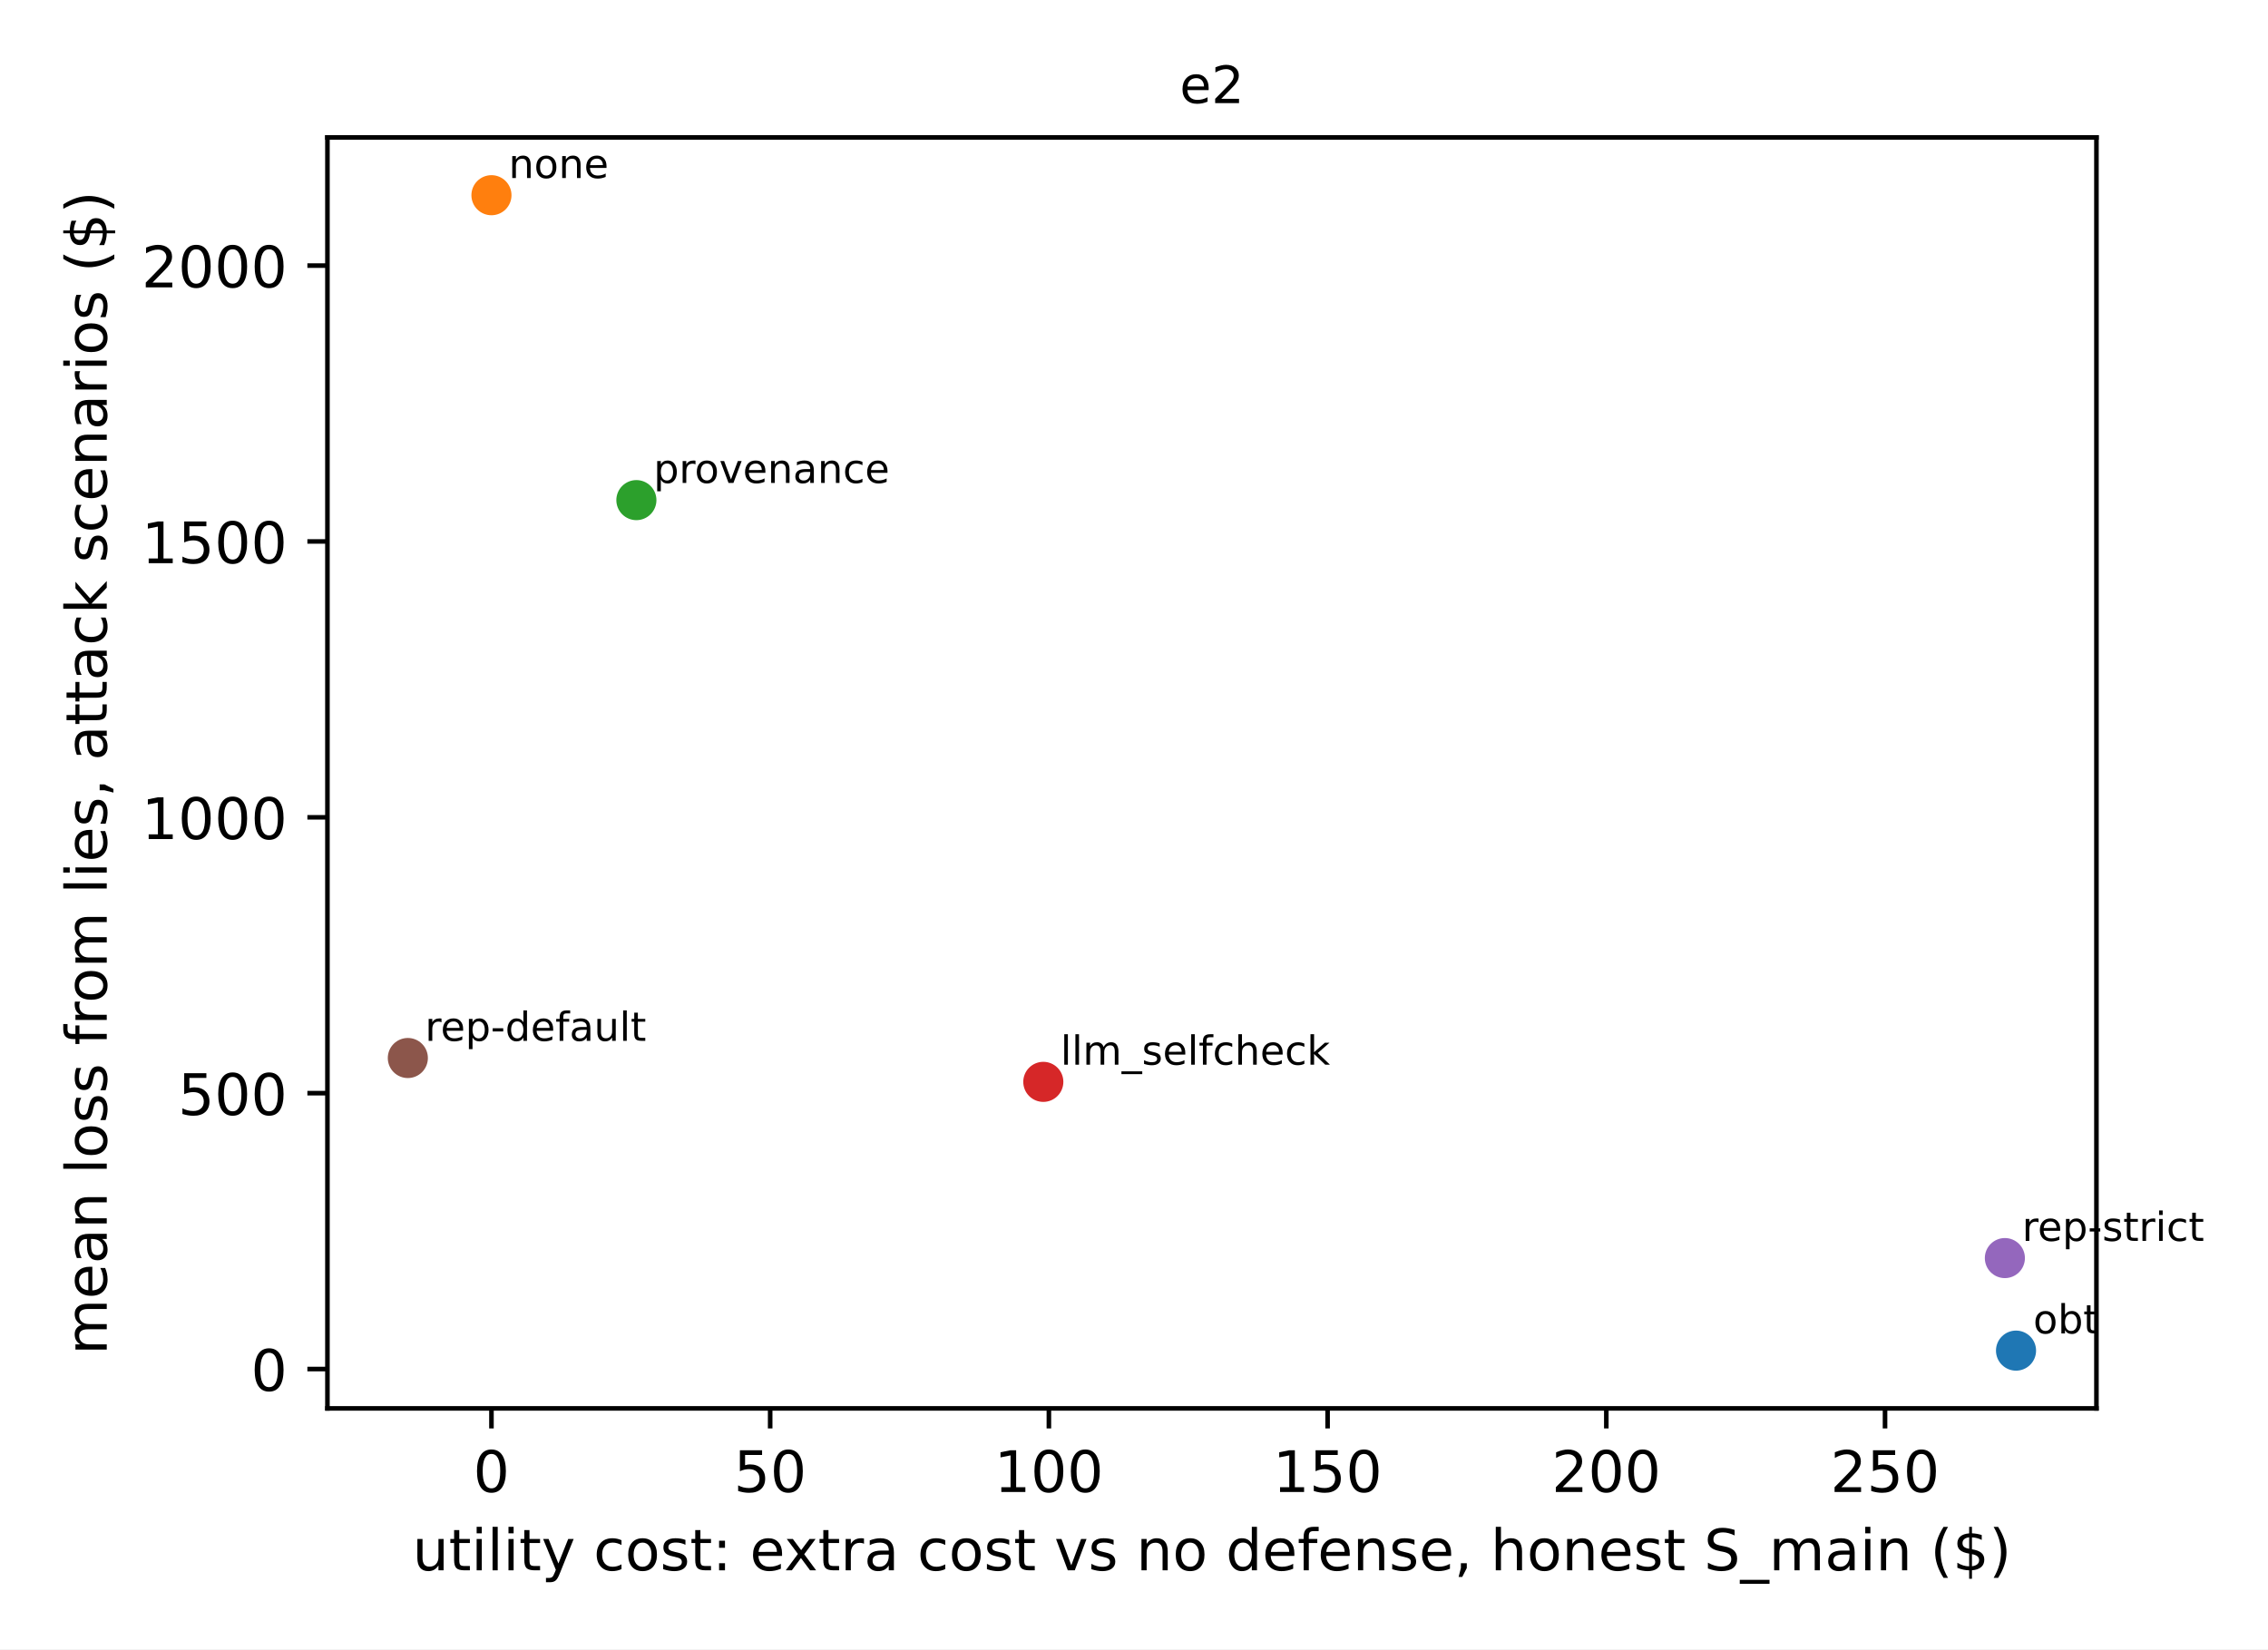
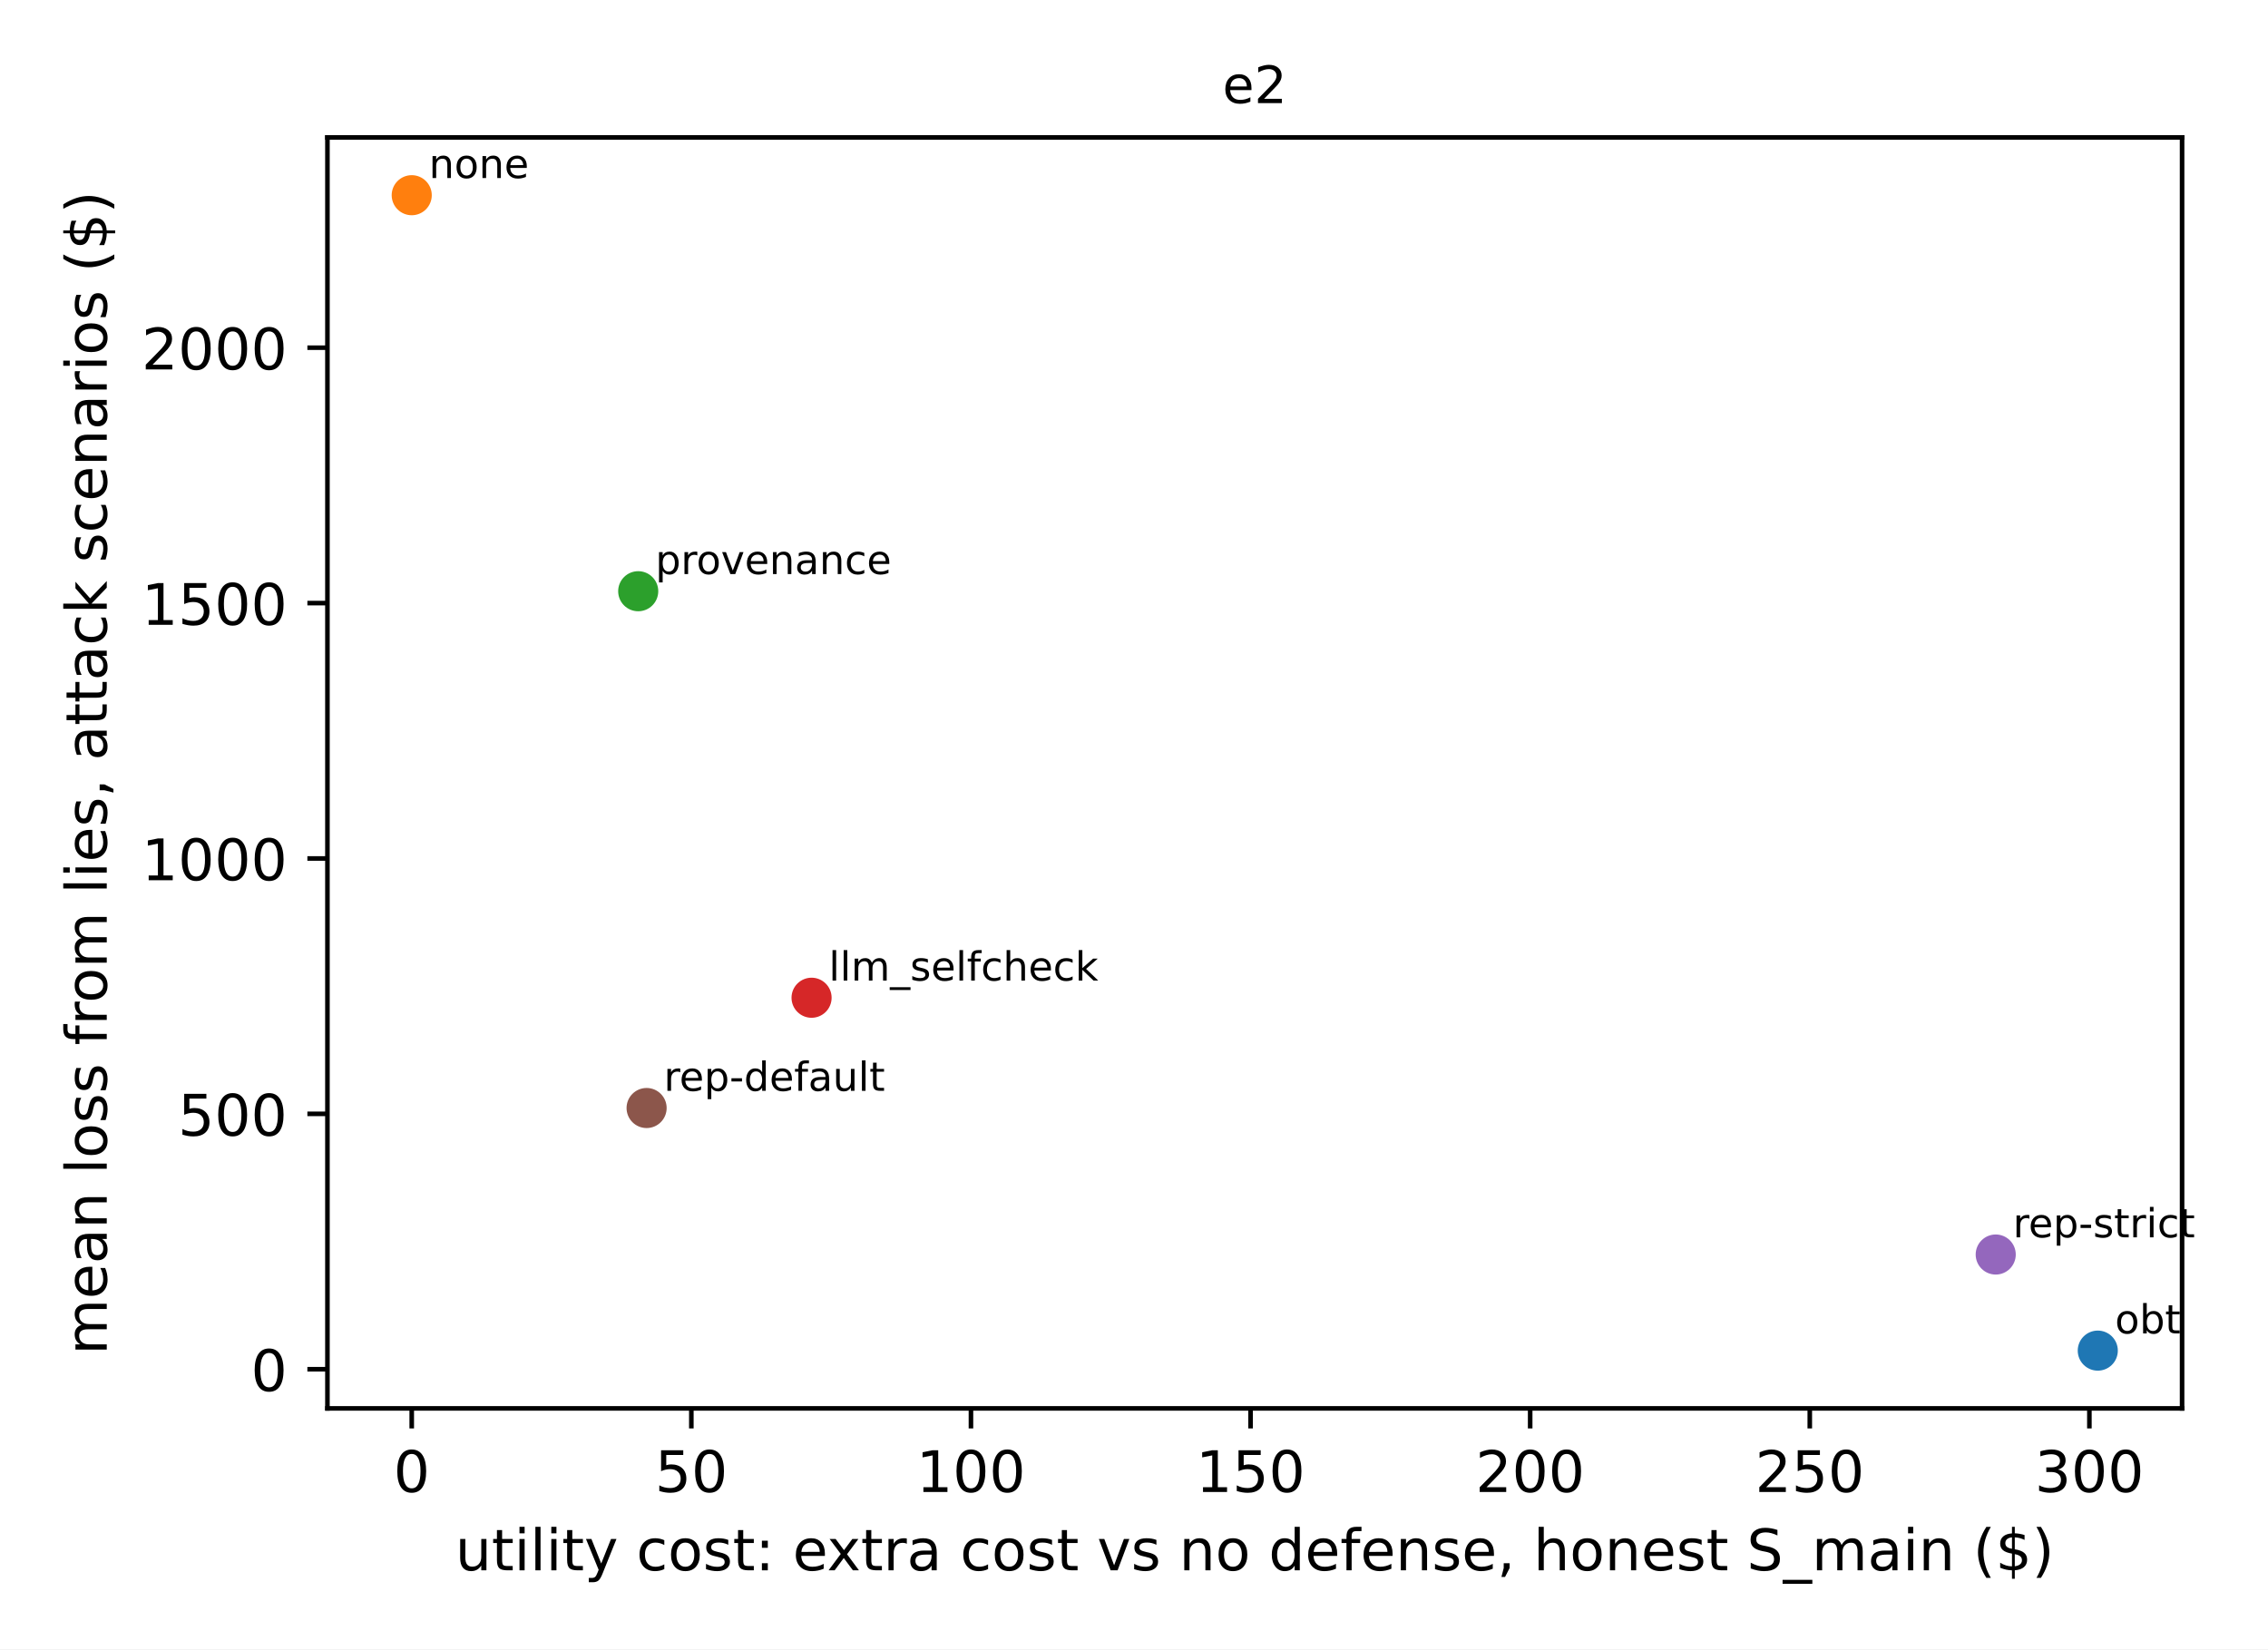
<svg xmlns="http://www.w3.org/2000/svg" xmlns:xlink="http://www.w3.org/1999/xlink" width="396pt" height="288pt" viewBox="0 0 396 288" version="1.1">
  <defs>
    <style type="text/css">*{stroke-linejoin: round; stroke-linecap: butt}</style>
  </defs>
  <g id="figure_1">
    <g id="patch_1">
      <path d="M 0 288  L 396 288  L 396 0  L 0 0  z " style="fill: #ffffff" />
    </g>
    <g id="axes_1">
      <g id="patch_2">
-         <path d="M 57.17 245.939  L 366.044 245.939  L 366.044 24  L 57.17 24  z " style="fill: #ffffff" />
+         <path d="M 57.17 245.939  L 380.998 245.939  L 380.998 24  L 57.17 24  z " style="fill: #ffffff" />
      </g>
      <g id="PathCollection_1">
        <defs>
          <path id="m16325e6f6c" d="M 0 3  C 0.796 3 1.559 2.684 2.121 2.121  C 2.684 1.559 3 0.796 3 0  C 3 -0.796 2.684 -1.559 2.121 -2.121  C 1.559 -2.684 0.796 -3 0 -3  C -0.796 -3 -1.559 -2.684 -2.121 -2.121  C -2.684 -1.559 -3 -0.796 -3 0  C -3 0.796 -2.684 1.559 -2.121 2.121  C -1.559 2.684 -0.796 3 0 3  z " style="stroke: #1f77b4" />
        </defs>
-         <g clip-path="url(#pc78a0c3a17)">
-           <use xlink:href="#m16325e6f6c" x="352.004" y="235.851" style="fill: #1f77b4; stroke: #1f77b4" />
+         <g clip-path="url(#p6b937dc4b7)">
+           <use xlink:href="#m16325e6f6c" x="366.279" y="235.851" style="fill: #1f77b4; stroke: #1f77b4" />
        </g>
      </g>
      <g id="PathCollection_2">
        <defs>
          <path id="mcb49c439eb" d="M 0 3  C 0.796 3 1.559 2.684 2.121 2.121  C 2.684 1.559 3 0.796 3 0  C 3 -0.796 2.684 -1.559 2.121 -2.121  C 1.559 -2.684 0.796 -3 0 -3  C -0.796 -3 -1.559 -2.684 -2.121 -2.121  C -2.684 -1.559 -3 -0.796 -3 0  C -3 0.796 -2.684 1.559 -2.121 2.121  C -1.559 2.684 -0.796 3 0 3  z " style="stroke: #ff7f0e" />
        </defs>
-         <g clip-path="url(#pc78a0c3a17)">
-           <use xlink:href="#mcb49c439eb" x="85.809" y="34.088" style="fill: #ff7f0e; stroke: #ff7f0e" />
+         <g clip-path="url(#p6b937dc4b7)">
+           <use xlink:href="#mcb49c439eb" x="71.889" y="34.088" style="fill: #ff7f0e; stroke: #ff7f0e" />
        </g>
      </g>
      <g id="PathCollection_3">
        <defs>
          <path id="m1b984d121f" d="M 0 3  C 0.796 3 1.559 2.684 2.121 2.121  C 2.684 1.559 3 0.796 3 0  C 3 -0.796 2.684 -1.559 2.121 -2.121  C 1.559 -2.684 0.796 -3 0 -3  C -0.796 -3 -1.559 -2.684 -2.121 -2.121  C -2.684 -1.559 -3 -0.796 -3 0  C -3 0.796 -2.684 1.559 -2.121 2.121  C -1.559 2.684 -0.796 3 0 3  z " style="stroke: #2ca02c" />
        </defs>
-         <g clip-path="url(#pc78a0c3a17)">
-           <use xlink:href="#m1b984d121f" x="111.115" y="87.333" style="fill: #2ca02c; stroke: #2ca02c" />
+         <g clip-path="url(#p6b937dc4b7)">
+           <use xlink:href="#m1b984d121f" x="111.434" y="103.242" style="fill: #2ca02c; stroke: #2ca02c" />
        </g>
      </g>
      <g id="PathCollection_4">
        <defs>
          <path id="m3613eea822" d="M 0 3  C 0.796 3 1.559 2.684 2.121 2.121  C 2.684 1.559 3 0.796 3 0  C 3 -0.796 2.684 -1.559 2.121 -2.121  C 1.559 -2.684 0.796 -3 0 -3  C -0.796 -3 -1.559 -2.684 -2.121 -2.121  C -2.684 -1.559 -3 -0.796 -3 0  C -3 0.796 -2.684 1.559 -2.121 2.121  C -1.559 2.684 -0.796 3 0 3  z " style="stroke: #d62728" />
        </defs>
-         <g clip-path="url(#pc78a0c3a17)">
-           <use xlink:href="#m3613eea822" x="182.165" y="188.919" style="fill: #d62728; stroke: #d62728" />
+         <g clip-path="url(#p6b937dc4b7)">
+           <use xlink:href="#m3613eea822" x="141.703" y="174.23" style="fill: #d62728; stroke: #d62728" />
        </g>
      </g>
      <g id="PathCollection_5">
        <defs>
          <path id="m5830fbd922" d="M 0 3  C 0.796 3 1.559 2.684 2.121 2.121  C 2.684 1.559 3 0.796 3 0  C 3 -0.796 2.684 -1.559 2.121 -2.121  C 1.559 -2.684 0.796 -3 0 -3  C -0.796 -3 -1.559 -2.684 -2.121 -2.121  C -2.684 -1.559 -3 -0.796 -3 0  C -3 0.796 -2.684 1.559 -2.121 2.121  C -1.559 2.684 -0.796 3 0 3  z " style="stroke: #9467bd" />
        </defs>
-         <g clip-path="url(#pc78a0c3a17)">
-           <use xlink:href="#m5830fbd922" x="350.058" y="219.69" style="fill: #9467bd; stroke: #9467bd" />
+         <g clip-path="url(#p6b937dc4b7)">
+           <use xlink:href="#m5830fbd922" x="348.459" y="219.07" style="fill: #9467bd; stroke: #9467bd" />
        </g>
      </g>
      <g id="PathCollection_6">
        <defs>
          <path id="m18f5603afa" d="M 0 3  C 0.796 3 1.559 2.684 2.121 2.121  C 2.684 1.559 3 0.796 3 0  C 3 -0.796 2.684 -1.559 2.121 -2.121  C 1.559 -2.684 0.796 -3 0 -3  C -0.796 -3 -1.559 -2.684 -2.121 -2.121  C -2.684 -1.559 -3 -0.796 -3 0  C -3 0.796 -2.684 1.559 -2.121 2.121  C -1.559 2.684 -0.796 3 0 3  z " style="stroke: #8c564b" />
        </defs>
-         <g clip-path="url(#pc78a0c3a17)">
-           <use xlink:href="#m18f5603afa" x="71.21" y="184.754" style="fill: #8c564b; stroke: #8c564b" />
+         <g clip-path="url(#p6b937dc4b7)">
+           <use xlink:href="#m18f5603afa" x="112.899" y="193.486" style="fill: #8c564b; stroke: #8c564b" />
        </g>
      </g>
      <g id="matplotlib.axis_1">
        <g id="xtick_1">
          <g id="line2d_1">
            <defs>
              <path id="mca084d980a" d="M 0 0  L 0 3.5  " style="stroke: #000000; stroke-width: 0.8" />
            </defs>
            <g>
-               <use xlink:href="#mca084d980a" x="85.809" y="245.939" style="stroke: #000000; stroke-width: 0.8" />
+               <use xlink:href="#mca084d980a" x="71.889" y="245.939" style="stroke: #000000; stroke-width: 0.8" />
            </g>
          </g>
          <g id="text_1">
-             <g transform="translate(82.62786 260.5372) scale(0.1 -0.1)">
+             <g transform="translate(68.70821 260.5372) scale(0.1 -0.1)">
              <defs>
                <path id="DejaVuSans-30" d="M 2034 4250  Q 1547 4250 1301 3770  Q 1056 3291 1056 2328  Q 1056 1369 1301 889  Q 1547 409 2034 409  Q 2525 409 2770 889  Q 3016 1369 3016 2328  Q 3016 3291 2770 3770  Q 2525 4250 2034 4250  z M 2034 4750  Q 2819 4750 3233 4129  Q 3647 3509 3647 2328  Q 3647 1150 3233 529  Q 2819 -91 2034 -91  Q 1250 -91 836 529  Q 422 1150 422 2328  Q 422 3509 836 4129  Q 1250 4750 2034 4750  z " transform="scale(0.015625)" />
              </defs>
              <use xlink:href="#DejaVuSans-30" />
            </g>
          </g>
        </g>
        <g id="xtick_2">
          <g id="line2d_2">
            <g>
-               <use xlink:href="#mca084d980a" x="134.474" y="245.939" style="stroke: #000000; stroke-width: 0.8" />
+               <use xlink:href="#mca084d980a" x="120.71" y="245.939" style="stroke: #000000; stroke-width: 0.8" />
            </g>
          </g>
          <g id="text_2">
-             <g transform="translate(128.1112 260.5372) scale(0.1 -0.1)">
+             <g transform="translate(114.3477 260.5372) scale(0.1 -0.1)">
              <defs>
                <path id="DejaVuSans-35" d="M 691 4666  L 3169 4666  L 3169 4134  L 1269 4134  L 1269 2991  Q 1406 3038 1543 3061  Q 1681 3084 1819 3084  Q 2600 3084 3056 2656  Q 3513 2228 3513 1497  Q 3513 744 3044 326  Q 2575 -91 1722 -91  Q 1428 -91 1123 -41  Q 819 9 494 109  L 494 744  Q 775 591 1075 516  Q 1375 441 1709 441  Q 2250 441 2565 725  Q 2881 1009 2881 1497  Q 2881 1984 2565 2268  Q 2250 2553 1709 2553  Q 1456 2553 1204 2497  Q 953 2441 691 2322  L 691 4666  z " transform="scale(0.015625)" />
              </defs>
              <use xlink:href="#DejaVuSans-35" />
              <use xlink:href="#DejaVuSans-30" transform="translate(63.62305 0)" />
            </g>
          </g>
        </g>
        <g id="xtick_3">
          <g id="line2d_3">
            <g>
-               <use xlink:href="#mca084d980a" x="183.138" y="245.939" style="stroke: #000000; stroke-width: 0.8" />
+               <use xlink:href="#mca084d980a" x="169.531" y="245.939" style="stroke: #000000; stroke-width: 0.8" />
            </g>
          </g>
          <g id="text_3">
-             <g transform="translate(173.5945 260.5372) scale(0.1 -0.1)">
+             <g transform="translate(159.9872 260.5372) scale(0.1 -0.1)">
              <defs>
                <path id="DejaVuSans-31" d="M 794 531  L 1825 531  L 1825 4091  L 703 3866  L 703 4441  L 1819 4666  L 2450 4666  L 2450 531  L 3481 531  L 3481 0  L 794 0  L 794 531  z " transform="scale(0.015625)" />
              </defs>
              <use xlink:href="#DejaVuSans-31" />
              <use xlink:href="#DejaVuSans-30" transform="translate(63.62305 0)" />
              <use xlink:href="#DejaVuSans-30" transform="translate(127.2461 0)" />
            </g>
          </g>
        </g>
        <g id="xtick_4">
          <g id="line2d_4">
            <g>
-               <use xlink:href="#mca084d980a" x="231.803" y="245.939" style="stroke: #000000; stroke-width: 0.8" />
+               <use xlink:href="#mca084d980a" x="218.352" y="245.939" style="stroke: #000000; stroke-width: 0.8" />
            </g>
          </g>
          <g id="text_4">
-             <g transform="translate(222.2591 260.5372) scale(0.1 -0.1)">
+             <g transform="translate(208.808 260.5372) scale(0.1 -0.1)">
              <use xlink:href="#DejaVuSans-31" />
              <use xlink:href="#DejaVuSans-35" transform="translate(63.62305 0)" />
              <use xlink:href="#DejaVuSans-30" transform="translate(127.2461 0)" />
            </g>
          </g>
        </g>
        <g id="xtick_5">
          <g id="line2d_5">
            <g>
-               <use xlink:href="#mca084d980a" x="280.467" y="245.939" style="stroke: #000000; stroke-width: 0.8" />
+               <use xlink:href="#mca084d980a" x="267.172" y="245.939" style="stroke: #000000; stroke-width: 0.8" />
            </g>
          </g>
          <g id="text_5">
-             <g transform="translate(270.9237 260.5372) scale(0.1 -0.1)">
+             <g transform="translate(257.6287 260.5372) scale(0.1 -0.1)">
              <defs>
                <path id="DejaVuSans-32" d="M 1228 531  L 3431 531  L 3431 0  L 469 0  L 469 531  Q 828 903 1448 1529  Q 2069 2156 2228 2338  Q 2531 2678 2651 2914  Q 2772 3150 2772 3378  Q 2772 3750 2511 3984  Q 2250 4219 1831 4219  Q 1534 4219 1204 4116  Q 875 4013 500 3803  L 500 4441  Q 881 4594 1212 4672  Q 1544 4750 1819 4750  Q 2544 4750 2975 4387  Q 3406 4025 3406 3419  Q 3406 3131 3298 2873  Q 3191 2616 2906 2266  Q 2828 2175 2409 1742  Q 1991 1309 1228 531  z " transform="scale(0.015625)" />
              </defs>
              <use xlink:href="#DejaVuSans-32" />
              <use xlink:href="#DejaVuSans-30" transform="translate(63.62305 0)" />
              <use xlink:href="#DejaVuSans-30" transform="translate(127.2461 0)" />
            </g>
          </g>
        </g>
        <g id="xtick_6">
          <g id="line2d_6">
            <g>
-               <use xlink:href="#mca084d980a" x="329.132" y="245.939" style="stroke: #000000; stroke-width: 0.8" />
+               <use xlink:href="#mca084d980a" x="315.993" y="245.939" style="stroke: #000000; stroke-width: 0.8" />
            </g>
          </g>
          <g id="text_6">
-             <g transform="translate(319.5883 260.5372) scale(0.1 -0.1)">
+             <g transform="translate(306.4495 260.5372) scale(0.1 -0.1)">
              <use xlink:href="#DejaVuSans-32" />
              <use xlink:href="#DejaVuSans-35" transform="translate(63.62305 0)" />
              <use xlink:href="#DejaVuSans-30" transform="translate(127.2461 0)" />
            </g>
          </g>
        </g>
-         <g id="text_7">
-           <g transform="translate(72.02426 274.2153) scale(0.1 -0.1)">
+         <g id="xtick_7">
+           <g id="line2d_7">
+             <g>
+               <use xlink:href="#mca084d980a" x="364.814" y="245.939" style="stroke: #000000; stroke-width: 0.8" />
+             </g>
+           </g>
+           <g id="text_7">
+             <g transform="translate(355.2702 260.5372) scale(0.1 -0.1)">
+               <defs>
+                 <path id="DejaVuSans-33" d="M 2597 2516  Q 3050 2419 3304 2112  Q 3559 1806 3559 1356  Q 3559 666 3084 287  Q 2609 -91 1734 -91  Q 1441 -91 1130 -33  Q 819 25 488 141  L 488 750  Q 750 597 1062 519  Q 1375 441 1716 441  Q 2309 441 2620 675  Q 2931 909 2931 1356  Q 2931 1769 2642 2001  Q 2353 2234 1838 2234  L 1294 2234  L 1294 2753  L 1863 2753  Q 2328 2753 2575 2939  Q 2822 3125 2822 3475  Q 2822 3834 2567 4026  Q 2313 4219 1838 4219  Q 1578 4219 1281 4162  Q 984 4106 628 3988  L 628 4550  Q 988 4650 1302 4700  Q 1616 4750 1894 4750  Q 2613 4750 3031 4423  Q 3450 4097 3450 3541  Q 3450 3153 3228 2886  Q 3006 2619 2597 2516  z " transform="scale(0.015625)" />
+               </defs>
+               <use xlink:href="#DejaVuSans-33" />
+               <use xlink:href="#DejaVuSans-30" transform="translate(63.62305 0)" />
+               <use xlink:href="#DejaVuSans-30" transform="translate(127.2461 0)" />
+             </g>
+           </g>
+         </g>
+         <g id="text_8">
+           <g transform="translate(79.50122 274.2153) scale(0.1 -0.1)">
            <defs>
              <path id="DejaVuSans-75" d="M 544 1381  L 544 3500  L 1119 3500  L 1119 1403  Q 1119 906 1312 657  Q 1506 409 1894 409  Q 2359 409 2629 706  Q 2900 1003 2900 1516  L 2900 3500  L 3475 3500  L 3475 0  L 2900 0  L 2900 538  Q 2691 219 2414 64  Q 2138 -91 1772 -91  Q 1169 -91 856 284  Q 544 659 544 1381  z M 1991 3584  L 1991 3584  z " transform="scale(0.015625)" />
              <path id="DejaVuSans-74" d="M 1172 4494  L 1172 3500  L 2356 3500  L 2356 3053  L 1172 3053  L 1172 1153  Q 1172 725 1289 603  Q 1406 481 1766 481  L 2356 481  L 2356 0  L 1766 0  Q 1100 0 847 248  Q 594 497 594 1153  L 594 3053  L 172 3053  L 172 3500  L 594 3500  L 594 4494  L 1172 4494  z " transform="scale(0.015625)" />
              <path id="DejaVuSans-69" d="M 603 3500  L 1178 3500  L 1178 0  L 603 0  L 603 3500  z M 603 4863  L 1178 4863  L 1178 4134  L 603 4134  L 603 4863  z " transform="scale(0.015625)" />
              <path id="DejaVuSans-6c" d="M 603 4863  L 1178 4863  L 1178 0  L 603 0  L 603 4863  z " transform="scale(0.015625)" />
              <path id="DejaVuSans-79" d="M 2059 -325  Q 1816 -950 1584 -1140  Q 1353 -1331 966 -1331  L 506 -1331  L 506 -850  L 844 -850  Q 1081 -850 1212 -737  Q 1344 -625 1503 -206  L 1606 56  L 191 3500  L 800 3500  L 1894 763  L 2988 3500  L 3597 3500  L 2059 -325  z " transform="scale(0.015625)" />
              <path id="DejaVuSans-20" transform="scale(0.015625)" />
              <path id="DejaVuSans-63" d="M 3122 3366  L 3122 2828  Q 2878 2963 2633 3030  Q 2388 3097 2138 3097  Q 1578 3097 1268 2742  Q 959 2388 959 1747  Q 959 1106 1268 751  Q 1578 397 2138 397  Q 2388 397 2633 464  Q 2878 531 3122 666  L 3122 134  Q 2881 22 2623 -34  Q 2366 -91 2075 -91  Q 1284 -91 818 406  Q 353 903 353 1747  Q 353 2603 823 3093  Q 1294 3584 2113 3584  Q 2378 3584 2631 3529  Q 2884 3475 3122 3366  z " transform="scale(0.015625)" />
              <path id="DejaVuSans-6f" d="M 1959 3097  Q 1497 3097 1228 2736  Q 959 2375 959 1747  Q 959 1119 1226 758  Q 1494 397 1959 397  Q 2419 397 2687 759  Q 2956 1122 2956 1747  Q 2956 2369 2687 2733  Q 2419 3097 1959 3097  z M 1959 3584  Q 2709 3584 3137 3096  Q 3566 2609 3566 1747  Q 3566 888 3137 398  Q 2709 -91 1959 -91  Q 1206 -91 779 398  Q 353 888 353 1747  Q 353 2609 779 3096  Q 1206 3584 1959 3584  z " transform="scale(0.015625)" />
              <path id="DejaVuSans-73" d="M 2834 3397  L 2834 2853  Q 2591 2978 2328 3040  Q 2066 3103 1784 3103  Q 1356 3103 1142 2972  Q 928 2841 928 2578  Q 928 2378 1081 2264  Q 1234 2150 1697 2047  L 1894 2003  Q 2506 1872 2764 1633  Q 3022 1394 3022 966  Q 3022 478 2636 193  Q 2250 -91 1575 -91  Q 1294 -91 989 -36  Q 684 19 347 128  L 347 722  Q 666 556 975 473  Q 1284 391 1588 391  Q 1994 391 2212 530  Q 2431 669 2431 922  Q 2431 1156 2273 1281  Q 2116 1406 1581 1522  L 1381 1569  Q 847 1681 609 1914  Q 372 2147 372 2553  Q 372 3047 722 3315  Q 1072 3584 1716 3584  Q 2034 3584 2315 3537  Q 2597 3491 2834 3397  z " transform="scale(0.015625)" />
              <path id="DejaVuSans-3a" d="M 750 794  L 1409 794  L 1409 0  L 750 0  L 750 794  z M 750 3309  L 1409 3309  L 1409 2516  L 750 2516  L 750 3309  z " transform="scale(0.015625)" />
              <path id="DejaVuSans-65" d="M 3597 1894  L 3597 1613  L 953 1613  Q 991 1019 1311 708  Q 1631 397 2203 397  Q 2534 397 2845 478  Q 3156 559 3463 722  L 3463 178  Q 3153 47 2828 -22  Q 2503 -91 2169 -91  Q 1331 -91 842 396  Q 353 884 353 1716  Q 353 2575 817 3079  Q 1281 3584 2069 3584  Q 2775 3584 3186 3129  Q 3597 2675 3597 1894  z M 3022 2063  Q 3016 2534 2758 2815  Q 2500 3097 2075 3097  Q 1594 3097 1305 2825  Q 1016 2553 972 2059  L 3022 2063  z " transform="scale(0.015625)" />
              <path id="DejaVuSans-78" d="M 3513 3500  L 2247 1797  L 3578 0  L 2900 0  L 1881 1375  L 863 0  L 184 0  L 1544 1831  L 300 3500  L 978 3500  L 1906 2253  L 2834 3500  L 3513 3500  z " transform="scale(0.015625)" />
              <path id="DejaVuSans-72" d="M 2631 2963  Q 2534 3019 2420 3045  Q 2306 3072 2169 3072  Q 1681 3072 1420 2755  Q 1159 2438 1159 1844  L 1159 0  L 581 0  L 581 3500  L 1159 3500  L 1159 2956  Q 1341 3275 1631 3429  Q 1922 3584 2338 3584  Q 2397 3584 2469 3576  Q 2541 3569 2628 3553  L 2631 2963  z " transform="scale(0.015625)" />
              <path id="DejaVuSans-61" d="M 2194 1759  Q 1497 1759 1228 1600  Q 959 1441 959 1056  Q 959 750 1161 570  Q 1363 391 1709 391  Q 2188 391 2477 730  Q 2766 1069 2766 1631  L 2766 1759  L 2194 1759  z M 3341 1997  L 3341 0  L 2766 0  L 2766 531  Q 2569 213 2275 61  Q 1981 -91 1556 -91  Q 1019 -91 701 211  Q 384 513 384 1019  Q 384 1609 779 1909  Q 1175 2209 1959 2209  L 2766 2209  L 2766 2266  Q 2766 2663 2505 2880  Q 2244 3097 1772 3097  Q 1472 3097 1187 3025  Q 903 2953 641 2809  L 641 3341  Q 956 3463 1253 3523  Q 1550 3584 1831 3584  Q 2591 3584 2966 3190  Q 3341 2797 3341 1997  z " transform="scale(0.015625)" />
              <path id="DejaVuSans-76" d="M 191 3500  L 800 3500  L 1894 563  L 2988 3500  L 3597 3500  L 2284 0  L 1503 0  L 191 3500  z " transform="scale(0.015625)" />
              <path id="DejaVuSans-6e" d="M 3513 2113  L 3513 0  L 2938 0  L 2938 2094  Q 2938 2591 2744 2837  Q 2550 3084 2163 3084  Q 1697 3084 1428 2787  Q 1159 2491 1159 1978  L 1159 0  L 581 0  L 581 3500  L 1159 3500  L 1159 2956  Q 1366 3272 1645 3428  Q 1925 3584 2291 3584  Q 2894 3584 3203 3211  Q 3513 2838 3513 2113  z " transform="scale(0.015625)" />
              <path id="DejaVuSans-64" d="M 2906 2969  L 2906 4863  L 3481 4863  L 3481 0  L 2906 0  L 2906 525  Q 2725 213 2448 61  Q 2172 -91 1784 -91  Q 1150 -91 751 415  Q 353 922 353 1747  Q 353 2572 751 3078  Q 1150 3584 1784 3584  Q 2172 3584 2448 3432  Q 2725 3281 2906 2969  z M 947 1747  Q 947 1113 1208 752  Q 1469 391 1925 391  Q 2381 391 2643 752  Q 2906 1113 2906 1747  Q 2906 2381 2643 2742  Q 2381 3103 1925 3103  Q 1469 3103 1208 2742  Q 947 2381 947 1747  z " transform="scale(0.015625)" />
              <path id="DejaVuSans-66" d="M 2375 4863  L 2375 4384  L 1825 4384  Q 1516 4384 1395 4259  Q 1275 4134 1275 3809  L 1275 3500  L 2222 3500  L 2222 3053  L 1275 3053  L 1275 0  L 697 0  L 697 3053  L 147 3053  L 147 3500  L 697 3500  L 697 3744  Q 697 4328 969 4595  Q 1241 4863 1831 4863  L 2375 4863  z " transform="scale(0.015625)" />
              <path id="DejaVuSans-2c" d="M 750 794  L 1409 794  L 1409 256  L 897 -744  L 494 -744  L 750 256  L 750 794  z " transform="scale(0.015625)" />
              <path id="DejaVuSans-68" d="M 3513 2113  L 3513 0  L 2938 0  L 2938 2094  Q 2938 2591 2744 2837  Q 2550 3084 2163 3084  Q 1697 3084 1428 2787  Q 1159 2491 1159 1978  L 1159 0  L 581 0  L 581 4863  L 1159 4863  L 1159 2956  Q 1366 3272 1645 3428  Q 1925 3584 2291 3584  Q 2894 3584 3203 3211  Q 3513 2838 3513 2113  z " transform="scale(0.015625)" />
              <path id="DejaVuSans-53" d="M 3425 4513  L 3425 3897  Q 3066 4069 2747 4153  Q 2428 4238 2131 4238  Q 1616 4238 1336 4038  Q 1056 3838 1056 3469  Q 1056 3159 1242 3001  Q 1428 2844 1947 2747  L 2328 2669  Q 3034 2534 3370 2195  Q 3706 1856 3706 1288  Q 3706 609 3251 259  Q 2797 -91 1919 -91  Q 1588 -91 1214 -16  Q 841 59 441 206  L 441 856  Q 825 641 1194 531  Q 1563 422 1919 422  Q 2459 422 2753 634  Q 3047 847 3047 1241  Q 3047 1584 2836 1778  Q 2625 1972 2144 2069  L 1759 2144  Q 1053 2284 737 2584  Q 422 2884 422 3419  Q 422 4038 858 4394  Q 1294 4750 2059 4750  Q 2388 4750 2728 4690  Q 3069 4631 3425 4513  z " transform="scale(0.015625)" />
              <path id="DejaVuSans-5f" d="M 3263 -1063  L 3263 -1509  L -63 -1509  L -63 -1063  L 3263 -1063  z " transform="scale(0.015625)" />
              <path id="DejaVuSans-6d" d="M 3328 2828  Q 3544 3216 3844 3400  Q 4144 3584 4550 3584  Q 5097 3584 5394 3201  Q 5691 2819 5691 2113  L 5691 0  L 5113 0  L 5113 2094  Q 5113 2597 4934 2840  Q 4756 3084 4391 3084  Q 3944 3084 3684 2787  Q 3425 2491 3425 1978  L 3425 0  L 2847 0  L 2847 2094  Q 2847 2600 2669 2842  Q 2491 3084 2119 3084  Q 1678 3084 1418 2786  Q 1159 2488 1159 1978  L 1159 0  L 581 0  L 581 3500  L 1159 3500  L 1159 2956  Q 1356 3278 1631 3431  Q 1906 3584 2284 3584  Q 2666 3584 2933 3390  Q 3200 3197 3328 2828  z " transform="scale(0.015625)" />
              <path id="DejaVuSans-28" d="M 1984 4856  Q 1566 4138 1362 3434  Q 1159 2731 1159 2009  Q 1159 1288 1364 580  Q 1569 -128 1984 -844  L 1484 -844  Q 1016 -109 783 600  Q 550 1309 550 2009  Q 550 2706 781 3412  Q 1013 4119 1484 4856  L 1984 4856  z " transform="scale(0.015625)" />
              <path id="DejaVuSans-24" d="M 2163 -941  L 1850 -941  L 1847 0  Q 1519 6 1191 76  Q 863 147 531 288  L 531 850  Q 850 650 1176 548  Q 1503 447 1850 444  L 1850 1869  Q 1159 1981 845 2250  Q 531 2519 531 2988  Q 531 3497 872 3790  Q 1213 4084 1850 4128  L 1850 4863  L 2163 4863  L 2163 4138  Q 2453 4125 2725 4076  Q 2997 4028 3256 3944  L 3256 3397  Q 2997 3528 2723 3600  Q 2450 3672 2163 3684  L 2163 2350  Q 2872 2241 3206 1959  Q 3541 1678 3541 1191  Q 3541 663 3186 358  Q 2831 53 2163 6  L 2163 -941  z M 1850 2406  L 1850 3688  Q 1488 3647 1297 3481  Q 1106 3316 1106 3041  Q 1106 2772 1282 2622  Q 1459 2472 1850 2406  z M 2163 1806  L 2163 453  Q 2559 506 2761 678  Q 2963 850 2963 1131  Q 2963 1406 2770 1568  Q 2578 1731 2163 1806  z " transform="scale(0.015625)" />
              <path id="DejaVuSans-29" d="M 513 4856  L 1013 4856  Q 1481 4119 1714 3412  Q 1947 2706 1947 2009  Q 1947 1309 1714 600  Q 1481 -109 1013 -844  L 513 -844  Q 928 -128 1133 580  Q 1338 1288 1338 2009  Q 1338 2731 1133 3434  Q 928 4138 513 4856  z " transform="scale(0.015625)" />
            </defs>
            <use xlink:href="#DejaVuSans-75" />
            <use xlink:href="#DejaVuSans-74" transform="translate(63.37891 0)" />
            <use xlink:href="#DejaVuSans-69" transform="translate(102.5879 0)" />
            <use xlink:href="#DejaVuSans-6c" transform="translate(130.3711 0)" />
            <use xlink:href="#DejaVuSans-69" transform="translate(158.1543 0)" />
            <use xlink:href="#DejaVuSans-74" transform="translate(185.9375 0)" />
            <use xlink:href="#DejaVuSans-79" transform="translate(225.1465 0)" />
            <use xlink:href="#DejaVuSans-20" transform="translate(284.3262 0)" />
            <use xlink:href="#DejaVuSans-63" transform="translate(316.1133 0)" />
            <use xlink:href="#DejaVuSans-6f" transform="translate(371.0938 0)" />
            <use xlink:href="#DejaVuSans-73" transform="translate(432.2754 0)" />
            <use xlink:href="#DejaVuSans-74" transform="translate(484.375 0)" />
            <use xlink:href="#DejaVuSans-3a" transform="translate(523.584 0)" />
            <use xlink:href="#DejaVuSans-20" transform="translate(557.2754 0)" />
            <use xlink:href="#DejaVuSans-65" transform="translate(589.0625 0)" />
            <use xlink:href="#DejaVuSans-78" transform="translate(648.8359 0)" />
            <use xlink:href="#DejaVuSans-74" transform="translate(708.0156 0)" />
            <use xlink:href="#DejaVuSans-72" transform="translate(747.2246 0)" />
            <use xlink:href="#DejaVuSans-61" transform="translate(788.3379 0)" />
            <use xlink:href="#DejaVuSans-20" transform="translate(849.6172 0)" />
            <use xlink:href="#DejaVuSans-63" transform="translate(881.4043 0)" />
            <use xlink:href="#DejaVuSans-6f" transform="translate(936.3848 0)" />
            <use xlink:href="#DejaVuSans-73" transform="translate(997.5664 0)" />
            <use xlink:href="#DejaVuSans-74" transform="translate(1049.666 0)" />
            <use xlink:href="#DejaVuSans-20" transform="translate(1088.875 0)" />
            <use xlink:href="#DejaVuSans-76" transform="translate(1120.662 0)" />
            <use xlink:href="#DejaVuSans-73" transform="translate(1179.842 0)" />
            <use xlink:href="#DejaVuSans-20" transform="translate(1231.941 0)" />
            <use xlink:href="#DejaVuSans-6e" transform="translate(1263.729 0)" />
            <use xlink:href="#DejaVuSans-6f" transform="translate(1327.107 0)" />
            <use xlink:href="#DejaVuSans-20" transform="translate(1388.289 0)" />
            <use xlink:href="#DejaVuSans-64" transform="translate(1420.076 0)" />
            <use xlink:href="#DejaVuSans-65" transform="translate(1483.553 0)" />
            <use xlink:href="#DejaVuSans-66" transform="translate(1545.076 0)" />
            <use xlink:href="#DejaVuSans-65" transform="translate(1580.281 0)" />
            <use xlink:href="#DejaVuSans-6e" transform="translate(1641.805 0)" />
            <use xlink:href="#DejaVuSans-73" transform="translate(1705.184 0)" />
            <use xlink:href="#DejaVuSans-65" transform="translate(1757.283 0)" />
            <use xlink:href="#DejaVuSans-2c" transform="translate(1818.807 0)" />
            <use xlink:href="#DejaVuSans-20" transform="translate(1850.594 0)" />
            <use xlink:href="#DejaVuSans-68" transform="translate(1882.381 0)" />
            <use xlink:href="#DejaVuSans-6f" transform="translate(1945.76 0)" />
            <use xlink:href="#DejaVuSans-6e" transform="translate(2006.941 0)" />
            <use xlink:href="#DejaVuSans-65" transform="translate(2070.32 0)" />
            <use xlink:href="#DejaVuSans-73" transform="translate(2131.844 0)" />
            <use xlink:href="#DejaVuSans-74" transform="translate(2183.943 0)" />
            <use xlink:href="#DejaVuSans-20" transform="translate(2223.152 0)" />
            <use xlink:href="#DejaVuSans-53" transform="translate(2254.939 0)" />
            <use xlink:href="#DejaVuSans-5f" transform="translate(2318.416 0)" />
            <use xlink:href="#DejaVuSans-6d" transform="translate(2368.416 0)" />
            <use xlink:href="#DejaVuSans-61" transform="translate(2465.828 0)" />
            <use xlink:href="#DejaVuSans-69" transform="translate(2527.107 0)" />
            <use xlink:href="#DejaVuSans-6e" transform="translate(2554.891 0)" />
            <use xlink:href="#DejaVuSans-20" transform="translate(2618.27 0)" />
            <use xlink:href="#DejaVuSans-28" transform="translate(2650.057 0)" />
            <use xlink:href="#DejaVuSans-24" transform="translate(2689.07 0)" />
            <use xlink:href="#DejaVuSans-29" transform="translate(2752.693 0)" />
          </g>
        </g>
      </g>
      <g id="matplotlib.axis_2">
        <g id="ytick_1">
-           <g id="line2d_7">
+           <g id="line2d_8">
            <defs>
              <path id="m211b4c4232" d="M 0 0  L -3.5 0  " style="stroke: #000000; stroke-width: 0.8" />
            </defs>
            <g>
-               <use xlink:href="#m211b4c4232" x="57.17" y="239.07" style="stroke: #000000; stroke-width: 0.8" />
-             </g>
-           </g>
-           <g id="text_8">
-             <g transform="translate(43.8075 242.8688) scale(0.1 -0.1)">
+               <use xlink:href="#m211b4c4232" x="57.17" y="239.102" style="stroke: #000000; stroke-width: 0.8" />
+             </g>
+           </g>
+           <g id="text_9">
+             <g transform="translate(43.8075 242.9009) scale(0.1 -0.1)">
              <use xlink:href="#DejaVuSans-30" />
            </g>
          </g>
        </g>
        <g id="ytick_2">
-           <g id="line2d_8">
-             <g>
-               <use xlink:href="#m211b4c4232" x="57.17" y="190.896" style="stroke: #000000; stroke-width: 0.8" />
-             </g>
-           </g>
-           <g id="text_9">
-             <g transform="translate(31.0825 194.6957) scale(0.1 -0.1)">
+           <g id="line2d_9">
+             <g>
+               <use xlink:href="#m211b4c4232" x="57.17" y="194.505" style="stroke: #000000; stroke-width: 0.8" />
+             </g>
+           </g>
+           <g id="text_10">
+             <g transform="translate(31.0825 198.3043) scale(0.1 -0.1)">
              <use xlink:href="#DejaVuSans-35" />
              <use xlink:href="#DejaVuSans-30" transform="translate(63.62305 0)" />
              <use xlink:href="#DejaVuSans-30" transform="translate(127.2461 0)" />
            </g>
          </g>
        </g>
        <g id="ytick_3">
-           <g id="line2d_9">
-             <g>
-               <use xlink:href="#m211b4c4232" x="57.17" y="142.723" style="stroke: #000000; stroke-width: 0.8" />
-             </g>
-           </g>
-           <g id="text_10">
-             <g transform="translate(24.72 146.5225) scale(0.1 -0.1)">
+           <g id="line2d_10">
+             <g>
+               <use xlink:href="#m211b4c4232" x="57.17" y="149.908" style="stroke: #000000; stroke-width: 0.8" />
+             </g>
+           </g>
+           <g id="text_11">
+             <g transform="translate(24.72 153.7076) scale(0.1 -0.1)">
              <use xlink:href="#DejaVuSans-31" />
              <use xlink:href="#DejaVuSans-30" transform="translate(63.62305 0)" />
              <use xlink:href="#DejaVuSans-30" transform="translate(127.2461 0)" />
              <use xlink:href="#DejaVuSans-30" transform="translate(190.8691 0)" />
            </g>
          </g>
        </g>
        <g id="ytick_4">
-           <g id="line2d_10">
-             <g>
-               <use xlink:href="#m211b4c4232" x="57.17" y="94.55" style="stroke: #000000; stroke-width: 0.8" />
-             </g>
-           </g>
-           <g id="text_11">
-             <g transform="translate(24.72 98.34942) scale(0.1 -0.1)">
+           <g id="line2d_11">
+             <g>
+               <use xlink:href="#m211b4c4232" x="57.17" y="105.312" style="stroke: #000000; stroke-width: 0.8" />
+             </g>
+           </g>
+           <g id="text_12">
+             <g transform="translate(24.72 109.1109) scale(0.1 -0.1)">
              <use xlink:href="#DejaVuSans-31" />
              <use xlink:href="#DejaVuSans-35" transform="translate(63.62305 0)" />
              <use xlink:href="#DejaVuSans-30" transform="translate(127.2461 0)" />
              <use xlink:href="#DejaVuSans-30" transform="translate(190.8691 0)" />
            </g>
          </g>
        </g>
        <g id="ytick_5">
-           <g id="line2d_11">
-             <g>
-               <use xlink:href="#m211b4c4232" x="57.17" y="46.377" style="stroke: #000000; stroke-width: 0.8" />
-             </g>
-           </g>
-           <g id="text_12">
-             <g transform="translate(24.72 50.17631) scale(0.1 -0.1)">
+           <g id="line2d_12">
+             <g>
+               <use xlink:href="#m211b4c4232" x="57.17" y="60.715" style="stroke: #000000; stroke-width: 0.8" />
+             </g>
+           </g>
+           <g id="text_13">
+             <g transform="translate(24.72 64.51423) scale(0.1 -0.1)">
              <use xlink:href="#DejaVuSans-32" />
              <use xlink:href="#DejaVuSans-30" transform="translate(63.62305 0)" />
              <use xlink:href="#DejaVuSans-30" transform="translate(127.2461 0)" />
              <use xlink:href="#DejaVuSans-30" transform="translate(190.8691 0)" />
            </g>
          </g>
        </g>
-         <g id="text_13">
+         <g id="text_14">
          <g transform="translate(18.64031 236.5702) rotate(-90) scale(0.1 -0.1)">
            <defs>
              <path id="DejaVuSans-6b" d="M 581 4863  L 1159 4863  L 1159 1991  L 2875 3500  L 3609 3500  L 1753 1863  L 3688 0  L 2938 0  L 1159 1709  L 1159 0  L 581 0  L 581 4863  z " transform="scale(0.015625)" />
            </defs>
            <use xlink:href="#DejaVuSans-6d" />
            <use xlink:href="#DejaVuSans-65" transform="translate(97.41211 0)" />
            <use xlink:href="#DejaVuSans-61" transform="translate(158.9355 0)" />
            <use xlink:href="#DejaVuSans-6e" transform="translate(220.2148 0)" />
            <use xlink:href="#DejaVuSans-20" transform="translate(283.5938 0)" />
            <use xlink:href="#DejaVuSans-6c" transform="translate(315.3809 0)" />
            <use xlink:href="#DejaVuSans-6f" transform="translate(343.1641 0)" />
            <use xlink:href="#DejaVuSans-73" transform="translate(404.3457 0)" />
            <use xlink:href="#DejaVuSans-73" transform="translate(456.4453 0)" />
            <use xlink:href="#DejaVuSans-20" transform="translate(508.5449 0)" />
            <use xlink:href="#DejaVuSans-66" transform="translate(540.332 0)" />
            <use xlink:href="#DejaVuSans-72" transform="translate(575.5371 0)" />
            <use xlink:href="#DejaVuSans-6f" transform="translate(614.4004 0)" />
            <use xlink:href="#DejaVuSans-6d" transform="translate(675.582 0)" />
            <use xlink:href="#DejaVuSans-20" transform="translate(772.9941 0)" />
            <use xlink:href="#DejaVuSans-6c" transform="translate(804.7812 0)" />
            <use xlink:href="#DejaVuSans-69" transform="translate(832.5645 0)" />
            <use xlink:href="#DejaVuSans-65" transform="translate(860.3477 0)" />
            <use xlink:href="#DejaVuSans-73" transform="translate(921.8711 0)" />
            <use xlink:href="#DejaVuSans-2c" transform="translate(973.9707 0)" />
            <use xlink:href="#DejaVuSans-20" transform="translate(1005.758 0)" />
            <use xlink:href="#DejaVuSans-61" transform="translate(1037.545 0)" />
            <use xlink:href="#DejaVuSans-74" transform="translate(1098.824 0)" />
            <use xlink:href="#DejaVuSans-74" transform="translate(1138.033 0)" />
            <use xlink:href="#DejaVuSans-61" transform="translate(1177.242 0)" />
            <use xlink:href="#DejaVuSans-63" transform="translate(1238.521 0)" />
            <use xlink:href="#DejaVuSans-6b" transform="translate(1293.502 0)" />
            <use xlink:href="#DejaVuSans-20" transform="translate(1351.412 0)" />
            <use xlink:href="#DejaVuSans-73" transform="translate(1383.199 0)" />
            <use xlink:href="#DejaVuSans-63" transform="translate(1435.299 0)" />
            <use xlink:href="#DejaVuSans-65" transform="translate(1490.279 0)" />
            <use xlink:href="#DejaVuSans-6e" transform="translate(1551.803 0)" />
            <use xlink:href="#DejaVuSans-61" transform="translate(1615.182 0)" />
            <use xlink:href="#DejaVuSans-72" transform="translate(1676.461 0)" />
            <use xlink:href="#DejaVuSans-69" transform="translate(1717.574 0)" />
            <use xlink:href="#DejaVuSans-6f" transform="translate(1745.357 0)" />
            <use xlink:href="#DejaVuSans-73" transform="translate(1806.539 0)" />
            <use xlink:href="#DejaVuSans-20" transform="translate(1858.639 0)" />
            <use xlink:href="#DejaVuSans-28" transform="translate(1890.426 0)" />
            <use xlink:href="#DejaVuSans-24" transform="translate(1929.439 0)" />
            <use xlink:href="#DejaVuSans-29" transform="translate(1993.062 0)" />
          </g>
        </g>
      </g>
      <g id="patch_3">
        <path d="M 57.17 245.939  L 57.17 24  " style="fill: none; stroke: #000000; stroke-width: 0.8; stroke-linejoin: miter; stroke-linecap: square" />
      </g>
      <g id="patch_4">
-         <path d="M 366.044 245.939  L 366.044 24  " style="fill: none; stroke: #000000; stroke-width: 0.8; stroke-linejoin: miter; stroke-linecap: square" />
+         <path d="M 380.998 245.939  L 380.998 24  " style="fill: none; stroke: #000000; stroke-width: 0.8; stroke-linejoin: miter; stroke-linecap: square" />
      </g>
      <g id="patch_5">
-         <path d="M 57.17 245.939  L 366.044 245.939  " style="fill: none; stroke: #000000; stroke-width: 0.8; stroke-linejoin: miter; stroke-linecap: square" />
+         <path d="M 57.17 245.939  L 380.998 245.939  " style="fill: none; stroke: #000000; stroke-width: 0.8; stroke-linejoin: miter; stroke-linecap: square" />
      </g>
      <g id="patch_6">
-         <path d="M 57.17 24  L 366.044 24  " style="fill: none; stroke: #000000; stroke-width: 0.8; stroke-linejoin: miter; stroke-linecap: square" />
-       </g>
-       <g id="text_14">
-         <g transform="translate(355.0044 232.8506) scale(0.07 -0.07)">
+         <path d="M 57.17 24  L 380.998 24  " style="fill: none; stroke: #000000; stroke-width: 0.8; stroke-linejoin: miter; stroke-linecap: square" />
+       </g>
+       <g id="text_15">
+         <g transform="translate(369.2786 232.8506) scale(0.07 -0.07)">
          <defs>
            <path id="DejaVuSans-62" d="M 3116 1747  Q 3116 2381 2855 2742  Q 2594 3103 2138 3103  Q 1681 3103 1420 2742  Q 1159 2381 1159 1747  Q 1159 1113 1420 752  Q 1681 391 2138 391  Q 2594 391 2855 752  Q 3116 1113 3116 1747  z M 1159 2969  Q 1341 3281 1617 3432  Q 1894 3584 2278 3584  Q 2916 3584 3314 3078  Q 3713 2572 3713 1747  Q 3713 922 3314 415  Q 2916 -91 2278 -91  Q 1894 -91 1617 61  Q 1341 213 1159 525  L 1159 0  L 581 0  L 581 4863  L 1159 4863  L 1159 2969  z " transform="scale(0.015625)" />
          </defs>
          <use xlink:href="#DejaVuSans-6f" />
          <use xlink:href="#DejaVuSans-62" transform="translate(61.18164 0)" />
          <use xlink:href="#DejaVuSans-74" transform="translate(124.6582 0)" />
        </g>
      </g>
-       <g id="text_15">
-         <g transform="translate(88.80911 31.08813) scale(0.07 -0.07)">
+       <g id="text_16">
+         <g transform="translate(74.88946 31.08813) scale(0.07 -0.07)">
          <use xlink:href="#DejaVuSans-6e" />
          <use xlink:href="#DejaVuSans-6f" transform="translate(63.37891 0)" />
          <use xlink:href="#DejaVuSans-6e" transform="translate(124.5605 0)" />
          <use xlink:href="#DejaVuSans-65" transform="translate(187.9395 0)" />
        </g>
      </g>
-       <g id="text_16">
-         <g transform="translate(114.1147 84.33291) scale(0.07 -0.07)">
+       <g id="text_17">
+         <g transform="translate(114.4343 100.2424) scale(0.07 -0.07)">
          <defs>
            <path id="DejaVuSans-70" d="M 1159 525  L 1159 -1331  L 581 -1331  L 581 3500  L 1159 3500  L 1159 2969  Q 1341 3281 1617 3432  Q 1894 3584 2278 3584  Q 2916 3584 3314 3078  Q 3713 2572 3713 1747  Q 3713 922 3314 415  Q 2916 -91 2278 -91  Q 1894 -91 1617 61  Q 1341 213 1159 525  z M 3116 1747  Q 3116 2381 2855 2742  Q 2594 3103 2138 3103  Q 1681 3103 1420 2742  Q 1159 2381 1159 1747  Q 1159 1113 1420 752  Q 1681 391 2138 391  Q 2594 391 2855 752  Q 3116 1113 3116 1747  z " transform="scale(0.015625)" />
          </defs>
          <use xlink:href="#DejaVuSans-70" />
          <use xlink:href="#DejaVuSans-72" transform="translate(63.47656 0)" />
          <use xlink:href="#DejaVuSans-6f" transform="translate(102.3398 0)" />
          <use xlink:href="#DejaVuSans-76" transform="translate(163.5215 0)" />
          <use xlink:href="#DejaVuSans-65" transform="translate(222.7012 0)" />
          <use xlink:href="#DejaVuSans-6e" transform="translate(284.2246 0)" />
          <use xlink:href="#DejaVuSans-61" transform="translate(347.6035 0)" />
          <use xlink:href="#DejaVuSans-6e" transform="translate(408.8828 0)" />
          <use xlink:href="#DejaVuSans-63" transform="translate(472.2617 0)" />
          <use xlink:href="#DejaVuSans-65" transform="translate(527.2422 0)" />
        </g>
      </g>
-       <g id="text_17">
-         <g transform="translate(185.165 185.9194) scale(0.07 -0.07)">
+       <g id="text_18">
+         <g transform="translate(144.7031 171.2296) scale(0.07 -0.07)">
          <use xlink:href="#DejaVuSans-6c" />
          <use xlink:href="#DejaVuSans-6c" transform="translate(27.7832 0)" />
          <use xlink:href="#DejaVuSans-6d" transform="translate(55.56641 0)" />
          <use xlink:href="#DejaVuSans-5f" transform="translate(152.9785 0)" />
          <use xlink:href="#DejaVuSans-73" transform="translate(202.9785 0)" />
          <use xlink:href="#DejaVuSans-65" transform="translate(255.0781 0)" />
          <use xlink:href="#DejaVuSans-6c" transform="translate(316.6016 0)" />
          <use xlink:href="#DejaVuSans-66" transform="translate(344.3848 0)" />
          <use xlink:href="#DejaVuSans-63" transform="translate(379.5898 0)" />
          <use xlink:href="#DejaVuSans-68" transform="translate(434.5703 0)" />
          <use xlink:href="#DejaVuSans-65" transform="translate(497.9492 0)" />
          <use xlink:href="#DejaVuSans-63" transform="translate(559.4727 0)" />
          <use xlink:href="#DejaVuSans-6b" transform="translate(614.4531 0)" />
        </g>
      </g>
-       <g id="text_18">
-         <g transform="translate(353.0578 216.6905) scale(0.07 -0.07)">
+       <g id="text_19">
+         <g transform="translate(351.459 216.0698) scale(0.07 -0.07)">
          <defs>
            <path id="DejaVuSans-2d" d="M 313 2009  L 1997 2009  L 1997 1497  L 313 1497  L 313 2009  z " transform="scale(0.015625)" />
          </defs>
          <use xlink:href="#DejaVuSans-72" />
          <use xlink:href="#DejaVuSans-65" transform="translate(38.86328 0)" />
          <use xlink:href="#DejaVuSans-70" transform="translate(100.3867 0)" />
          <use xlink:href="#DejaVuSans-2d" transform="translate(163.8633 0)" />
          <use xlink:href="#DejaVuSans-73" transform="translate(199.9473 0)" />
          <use xlink:href="#DejaVuSans-74" transform="translate(252.0469 0)" />
          <use xlink:href="#DejaVuSans-72" transform="translate(291.2559 0)" />
          <use xlink:href="#DejaVuSans-69" transform="translate(332.3691 0)" />
          <use xlink:href="#DejaVuSans-63" transform="translate(360.1523 0)" />
          <use xlink:href="#DejaVuSans-74" transform="translate(415.1328 0)" />
        </g>
      </g>
-       <g id="text_19">
-         <g transform="translate(74.20973 181.7544) scale(0.07 -0.07)">
+       <g id="text_20">
+         <g transform="translate(115.8989 190.4865) scale(0.07 -0.07)">
          <use xlink:href="#DejaVuSans-72" />
          <use xlink:href="#DejaVuSans-65" transform="translate(38.86328 0)" />
          <use xlink:href="#DejaVuSans-70" transform="translate(100.3867 0)" />
          <use xlink:href="#DejaVuSans-2d" transform="translate(163.8633 0)" />
          <use xlink:href="#DejaVuSans-64" transform="translate(199.9473 0)" />
          <use xlink:href="#DejaVuSans-65" transform="translate(263.4238 0)" />
          <use xlink:href="#DejaVuSans-66" transform="translate(324.9473 0)" />
          <use xlink:href="#DejaVuSans-61" transform="translate(360.1523 0)" />
          <use xlink:href="#DejaVuSans-75" transform="translate(421.4316 0)" />
          <use xlink:href="#DejaVuSans-6c" transform="translate(484.8105 0)" />
          <use xlink:href="#DejaVuSans-74" transform="translate(512.5938 0)" />
        </g>
      </g>
-       <g id="text_20">
-         <g transform="translate(205.975 18) scale(0.09 -0.09)">
+       <g id="text_21">
+         <g transform="translate(213.452 18) scale(0.09 -0.09)">
          <use xlink:href="#DejaVuSans-65" />
          <use xlink:href="#DejaVuSans-32" transform="translate(61.52344 0)" />
        </g>
      </g>
    </g>
  </g>
  <defs>
-     <clipPath id="pc78a0c3a17">
-       <rect x="57.17" y="24" width="308.874" height="221.939" />
+     <clipPath id="p6b937dc4b7">
+       <rect x="57.17" y="24" width="323.828" height="221.939" />
    </clipPath>
  </defs>
</svg>
